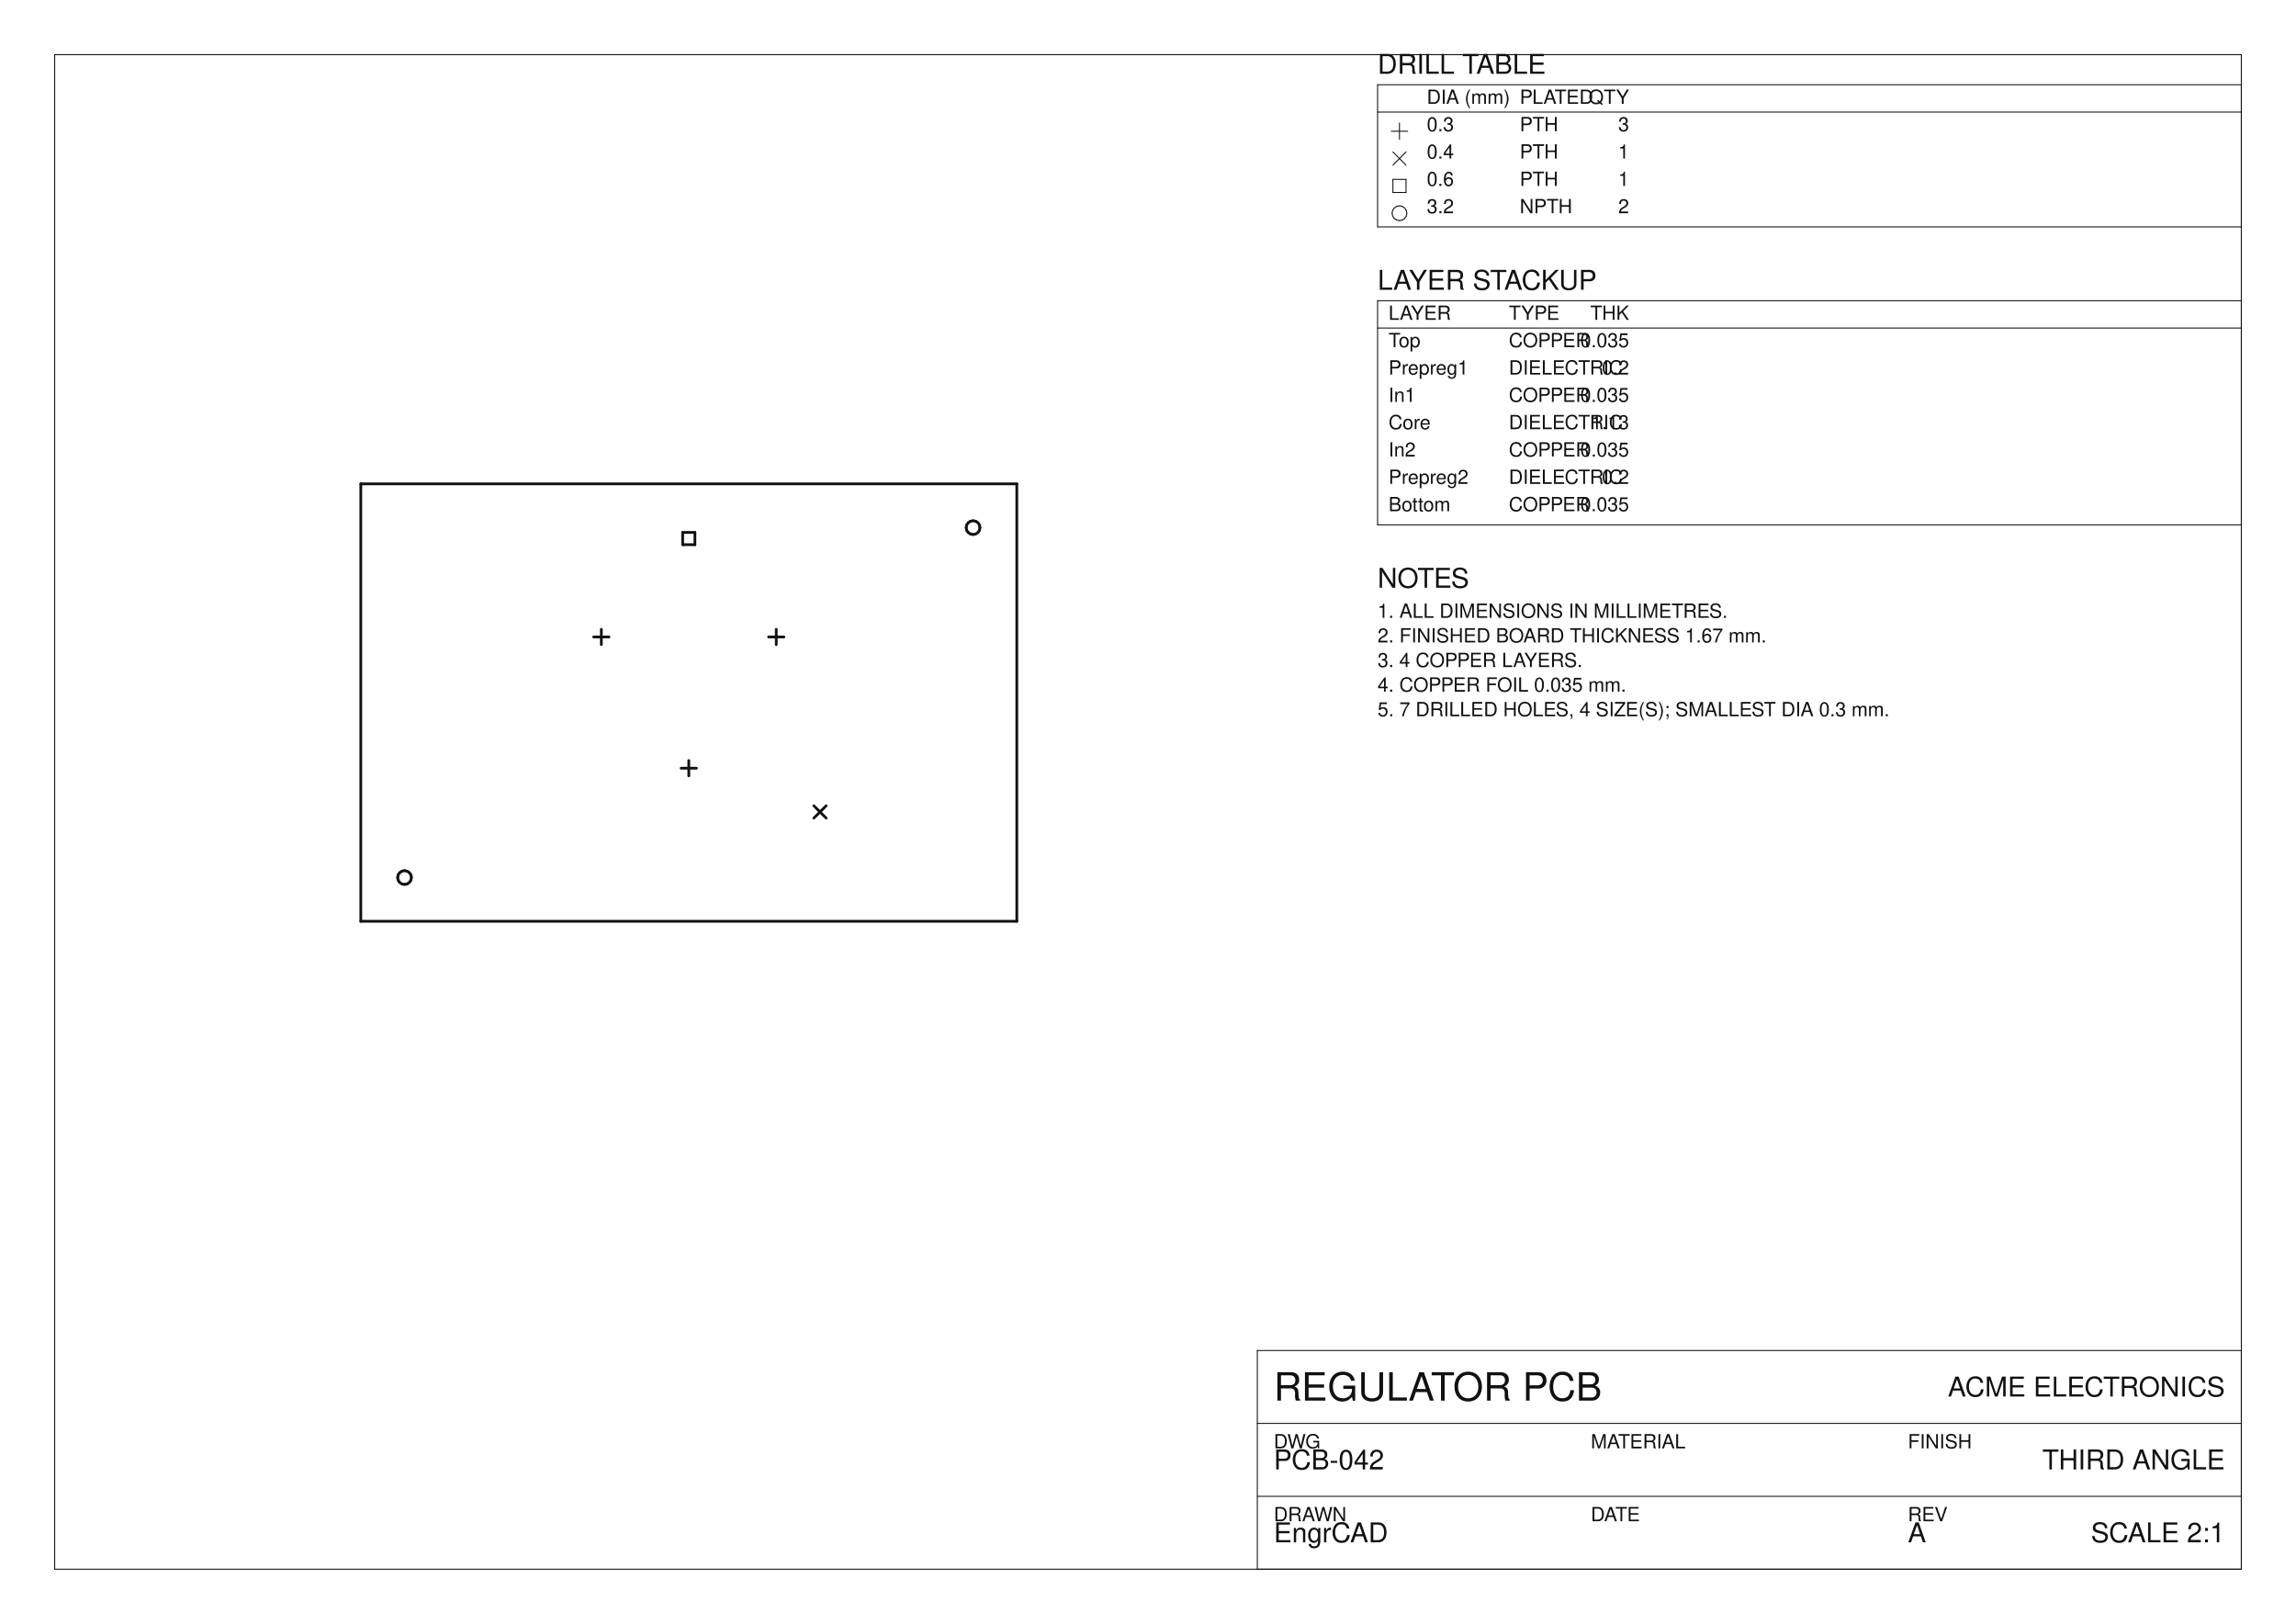
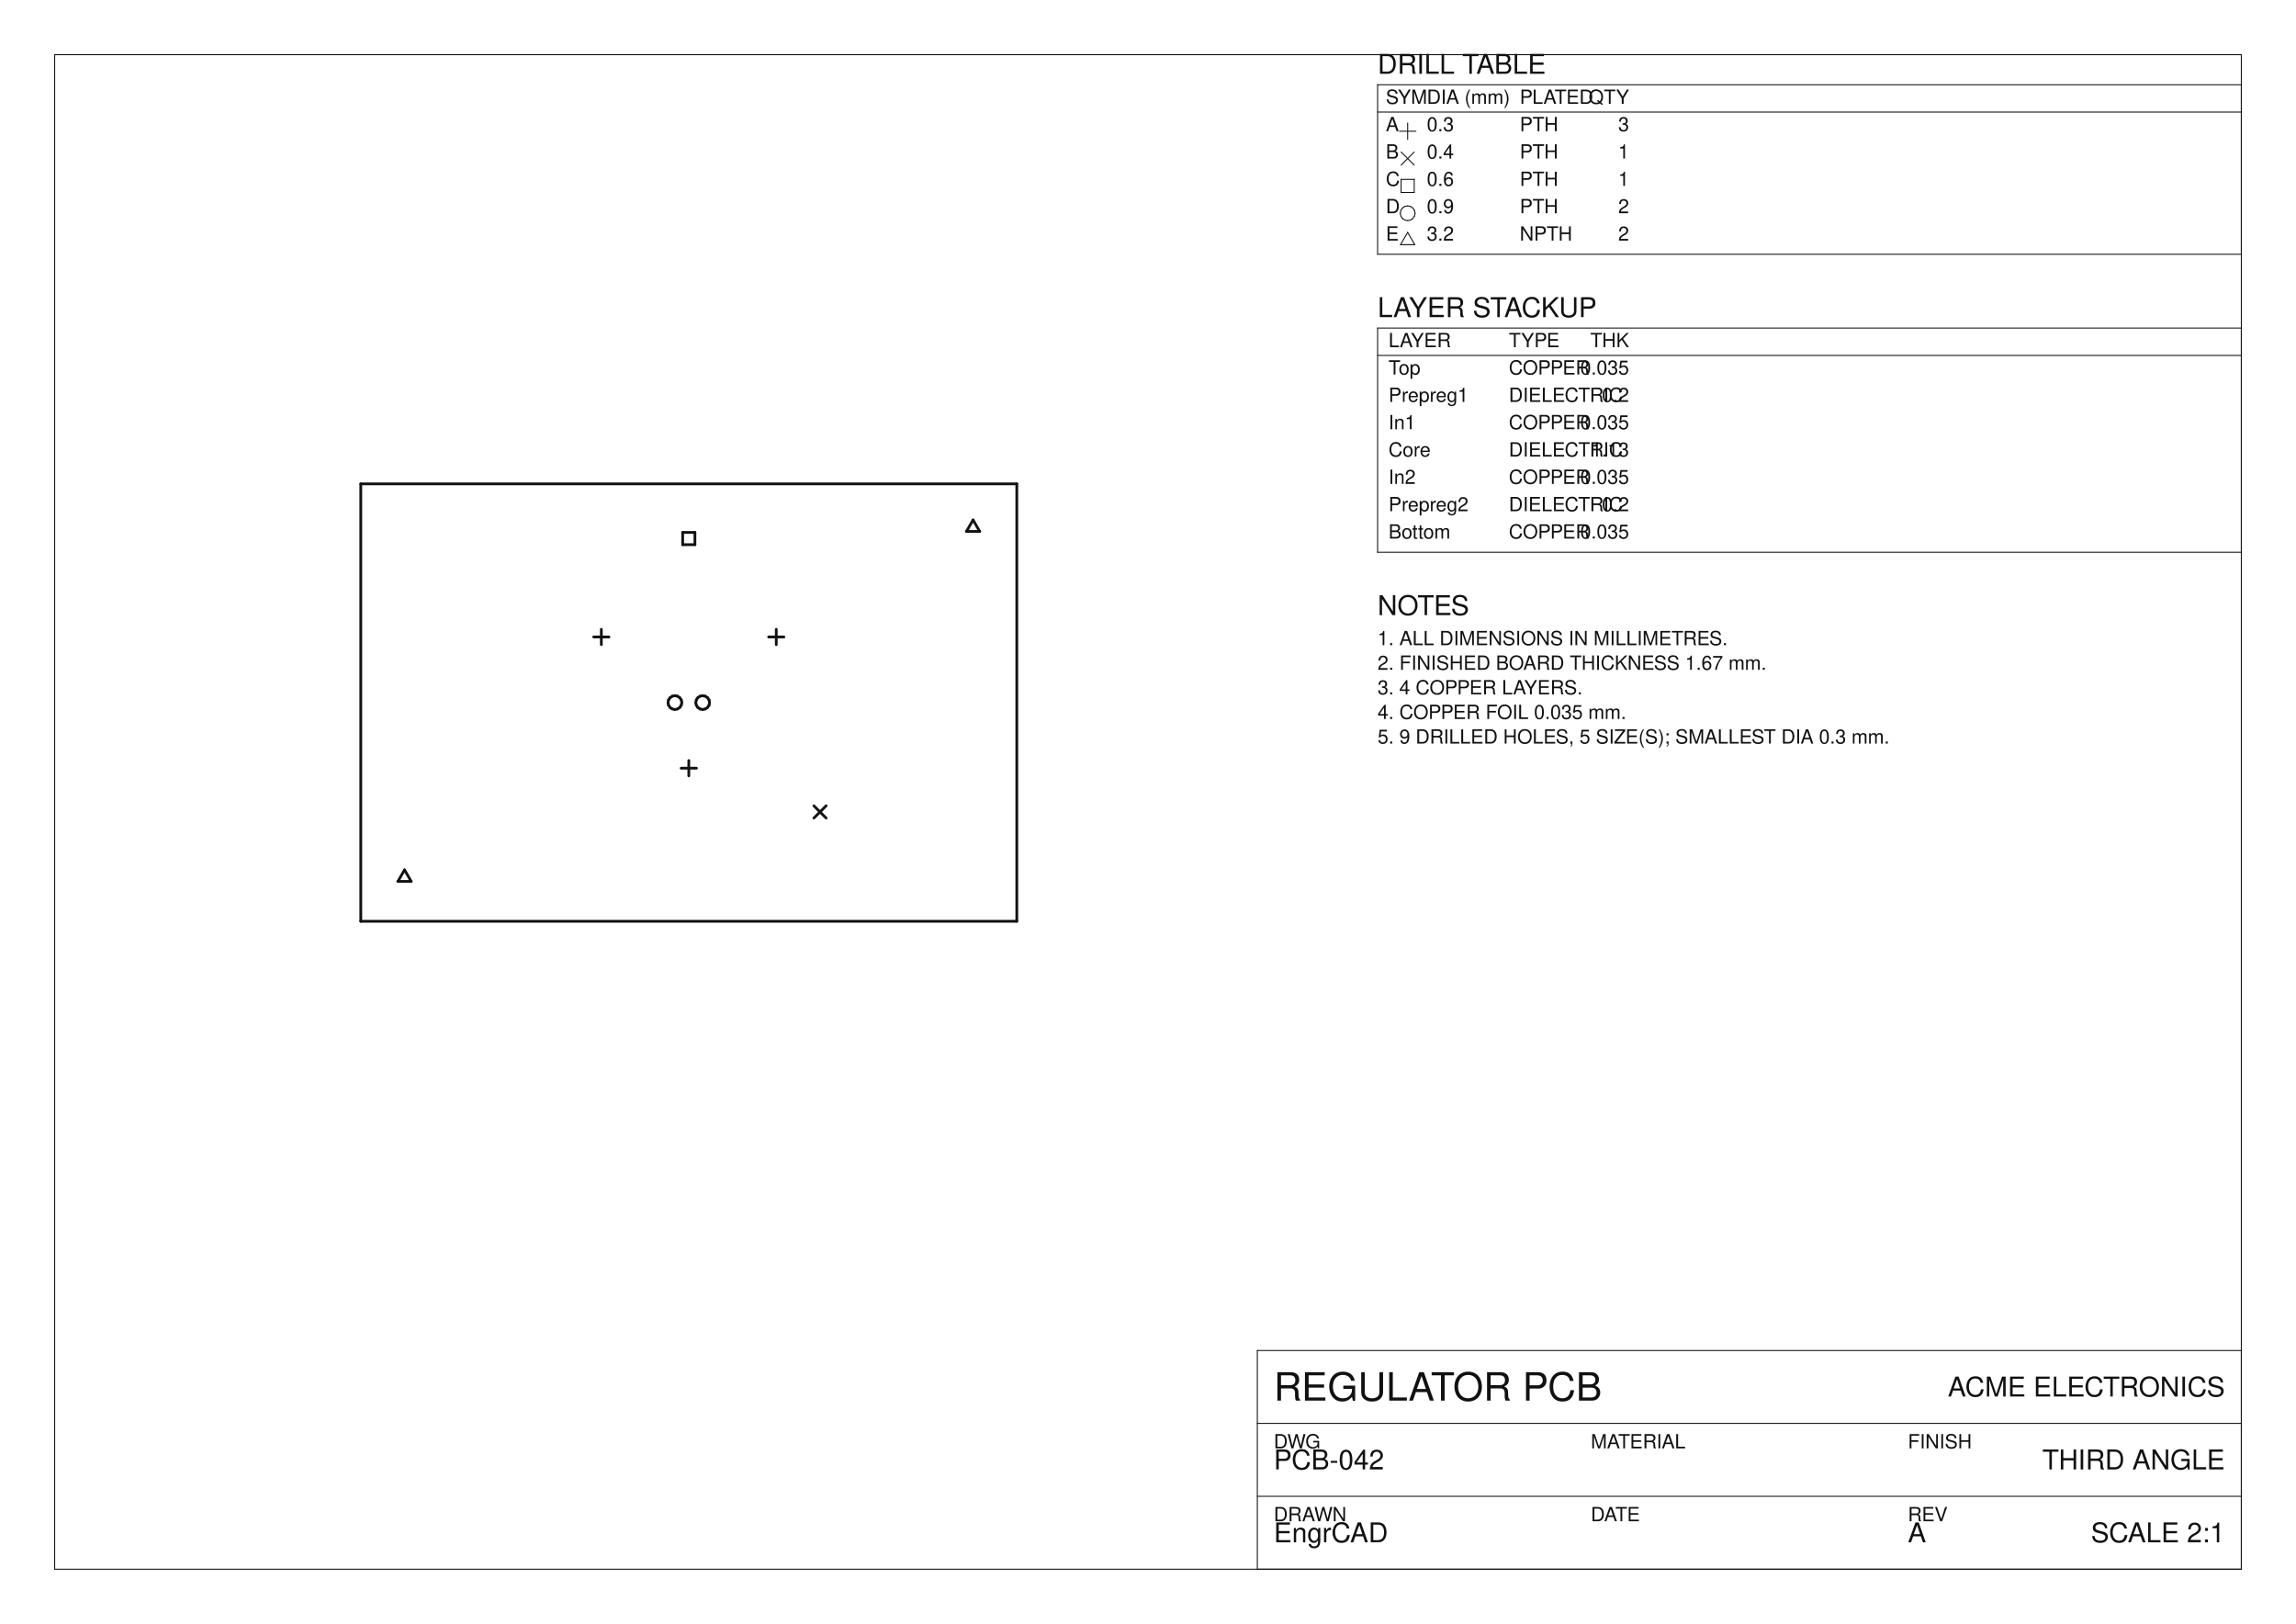
<svg xmlns="http://www.w3.org/2000/svg" viewBox="0 -297 420 297" width="420mm" height="297mm">
  <g transform="scale(1,-1)">
    <g id="border" class="thin" fill="none" stroke="#111111" stroke-width="0.18" stroke-linecap="round" stroke-linejoin="round">
      <path d="M10 10 L410 10" />
      <path d="M410 10 L410 287" />
      <path d="M410 287 L10 287" />
      <path d="M10 287 L10 10" />
    </g>
    <g id="titleblock" class="thin" fill="none" stroke="#111111" stroke-width="0.18" stroke-linecap="round" stroke-linejoin="round">
      <path d="M230 10 L410 10" />
      <path d="M410 10 L410 50" />
      <path d="M410 50 L230 50" />
      <path d="M230 50 L230 10" />
      <path d="M230 36.667 L410 36.667" />
      <path d="M230 23.333 L410 23.333" />
    </g>
    <g id="outline" class="visible" fill="none" stroke="#111111" stroke-width="0.5" stroke-linecap="round" stroke-linejoin="round">
      <path d="M66 128.5 L186 128.5" />
      <path d="M186 128.5 L186 208.5" />
      <path d="M186 208.5 L66 208.5" />
      <path d="M66 208.5 L66 128.5" />
    </g>
    <g id="drills" class="visible" fill="none" stroke="#111111" stroke-width="0.5" stroke-linecap="round" stroke-linejoin="round">
-       <path d="M75.26 136.5 L75.164 136.982" />
-       <path d="M75.164 136.982 L74.891 137.391" />
-       <path d="M74.891 137.391 L74.482 137.664" />
-       <path d="M74.482 137.664 L74 137.76" />
-       <path d="M74 137.76 L73.518 137.664" />
-       <path d="M73.518 137.664 L73.109 137.391" />
-       <path d="M73.109 137.391 L72.836 136.982" />
-       <path d="M72.836 136.982 L72.74 136.5" />
-       <path d="M72.74 136.5 L72.836 136.018" />
-       <path d="M72.836 136.018 L73.109 135.609" />
-       <path d="M73.109 135.609 L73.518 135.336" />
-       <path d="M73.518 135.336 L74 135.24" />
-       <path d="M74 135.24 L74.482 135.336" />
-       <path d="M74.482 135.336 L74.891 135.609" />
-       <path d="M74.891 135.609 L75.164 136.018" />
-       <path d="M75.164 136.018 L75.26 136.5" />
-       <path d="M179.26 200.5 L179.164 200.982" />
-       <path d="M179.164 200.982 L178.891 201.391" />
-       <path d="M178.891 201.391 L178.482 201.664" />
-       <path d="M178.482 201.664 L178 201.76" />
-       <path d="M178 201.76 L177.518 201.664" />
-       <path d="M177.518 201.664 L177.109 201.391" />
-       <path d="M177.109 201.391 L176.836 200.982" />
-       <path d="M176.836 200.982 L176.74 200.5" />
-       <path d="M176.74 200.5 L176.836 200.018" />
-       <path d="M176.836 200.018 L177.109 199.609" />
-       <path d="M177.109 199.609 L177.518 199.336" />
-       <path d="M177.518 199.336 L178 199.24" />
-       <path d="M178 199.24 L178.482 199.336" />
-       <path d="M178.482 199.336 L178.891 199.609" />
-       <path d="M178.891 199.609 L179.164 200.018" />
-       <path d="M179.164 200.018 L179.26 200.5" />
+       <path d="M74 137.9 L72.788 135.8" />
+       <path d="M72.788 135.8 L75.212 135.8" />
+       <path d="M75.212 135.8 L74 137.9" />
+       <path d="M178 201.9 L176.788 199.8" />
+       <path d="M176.788 199.8 L179.212 199.8" />
+       <path d="M179.212 199.8 L178 201.9" />
      <path d="M124.88 197.38 L127.12 197.38" />
      <path d="M127.12 197.38 L127.12 199.62" />
      <path d="M127.12 199.62 L124.88 199.62" />
      <path d="M124.88 199.62 L124.88 197.38" />
      <path d="M140.6 180.5 L143.4 180.5" />
      <path d="M142 179.1 L142 181.9" />
      <path d="M108.6 180.5 L111.4 180.5" />
      <path d="M110 179.1 L110 181.9" />
      <path d="M124.6 156.5 L127.4 156.5" />
      <path d="M126 155.1 L126 157.9" />
      <path d="M148.88 147.38 L151.12 149.62" />
      <path d="M148.88 149.62 L151.12 147.38" />
+       <path d="M124.72 168.5 L124.624 168.982" />
+       <path d="M124.624 168.982 L124.351 169.391" />
+       <path d="M124.351 169.391 L123.942 169.664" />
+       <path d="M123.942 169.664 L123.46 169.76" />
+       <path d="M123.46 169.76 L122.978 169.664" />
+       <path d="M122.978 169.664 L122.569 169.391" />
+       <path d="M122.569 169.391 L122.296 168.982" />
+       <path d="M122.296 168.982 L122.2 168.5" />
+       <path d="M122.2 168.5 L122.296 168.018" />
+       <path d="M122.296 168.018 L122.569 167.609" />
+       <path d="M122.569 167.609 L122.978 167.336" />
+       <path d="M122.978 167.336 L123.46 167.24" />
+       <path d="M123.46 167.24 L123.942 167.336" />
+       <path d="M123.942 167.336 L124.351 167.609" />
+       <path d="M124.351 167.609 L124.624 168.018" />
+       <path d="M124.624 168.018 L124.72 168.5" />
+       <path d="M129.8 168.5 L129.704 168.982" />
+       <path d="M129.704 168.982 L129.431 169.391" />
+       <path d="M129.431 169.391 L129.022 169.664" />
+       <path d="M129.022 169.664 L128.54 169.76" />
+       <path d="M128.54 169.76 L128.058 169.664" />
+       <path d="M128.058 169.664 L127.649 169.391" />
+       <path d="M127.649 169.391 L127.376 168.982" />
+       <path d="M127.376 168.982 L127.28 168.5" />
+       <path d="M127.28 168.5 L127.376 168.018" />
+       <path d="M127.376 168.018 L127.649 167.609" />
+       <path d="M127.649 167.609 L128.058 167.336" />
+       <path d="M128.058 167.336 L128.54 167.24" />
+       <path d="M128.54 167.24 L129.022 167.336" />
+       <path d="M129.022 167.336 L129.431 167.609" />
+       <path d="M129.431 167.609 L129.704 168.018" />
+       <path d="M129.704 168.018 L129.8 168.5" />
    </g>
    <g id="tables" class="thin" fill="none" stroke="#111111" stroke-width="0.18" stroke-linecap="round" stroke-linejoin="round">
      <path d="M252 276.5 L410 276.5" />
-       <path d="M254.5 273 L257.5 273" />
-       <path d="M256 271.5 L256 274.5" />
-       <path d="M254.8 266.8 L257.2 269.2" />
-       <path d="M254.8 269.2 L257.2 266.8" />
-       <path d="M254.8 261.8 L257.2 261.8" />
-       <path d="M257.2 261.8 L257.2 264.2" />
-       <path d="M257.2 264.2 L254.8 264.2" />
-       <path d="M254.8 264.2 L254.8 261.8" />
-       <path d="M257.35 258 L257.247 258.517" />
-       <path d="M257.247 258.517 L256.955 258.955" />
-       <path d="M256.955 258.955 L256.517 259.247" />
-       <path d="M256.517 259.247 L256 259.35" />
-       <path d="M256 259.35 L255.483 259.247" />
-       <path d="M255.483 259.247 L255.045 258.955" />
-       <path d="M255.045 258.955 L254.753 258.517" />
-       <path d="M254.753 258.517 L254.65 258" />
-       <path d="M254.65 258 L254.753 257.483" />
-       <path d="M254.753 257.483 L255.045 257.045" />
-       <path d="M255.045 257.045 L255.483 256.753" />
-       <path d="M255.483 256.753 L256 256.65" />
-       <path d="M256 256.65 L256.517 256.753" />
-       <path d="M256.517 256.753 L256.955 257.045" />
-       <path d="M256.955 257.045 L257.247 257.483" />
-       <path d="M257.247 257.483 L257.35 258" />
-       <path d="M252 255.5 L410 255.5" />
-       <path d="M410 255.5 L410 281.5" />
+       <path d="M256 273 L259 273" />
+       <path d="M257.5 271.5 L257.5 274.5" />
+       <path d="M256.3 266.8 L258.7 269.2" />
+       <path d="M256.3 269.2 L258.7 266.8" />
+       <path d="M256.3 261.8 L258.7 261.8" />
+       <path d="M258.7 261.8 L258.7 264.2" />
+       <path d="M258.7 264.2 L256.3 264.2" />
+       <path d="M256.3 264.2 L256.3 261.8" />
+       <path d="M258.85 258 L258.747 258.517" />
+       <path d="M258.747 258.517 L258.455 258.955" />
+       <path d="M258.455 258.955 L258.017 259.247" />
+       <path d="M258.017 259.247 L257.5 259.35" />
+       <path d="M257.5 259.35 L256.983 259.247" />
+       <path d="M256.983 259.247 L256.545 258.955" />
+       <path d="M256.545 258.955 L256.253 258.517" />
+       <path d="M256.253 258.517 L256.15 258" />
+       <path d="M256.15 258 L256.253 257.483" />
+       <path d="M256.253 257.483 L256.545 257.045" />
+       <path d="M256.545 257.045 L256.983 256.753" />
+       <path d="M256.983 256.753 L257.5 256.65" />
+       <path d="M257.5 256.65 L258.017 256.753" />
+       <path d="M258.017 256.753 L258.455 257.045" />
+       <path d="M258.455 257.045 L258.747 257.483" />
+       <path d="M258.747 257.483 L258.85 258" />
+       <path d="M257.5 254.5 L256.201 252.25" />
+       <path d="M256.201 252.25 L258.799 252.25" />
+       <path d="M258.799 252.25 L257.5 254.5" />
+       <path d="M252 250.5 L410 250.5" />
+       <path d="M410 250.5 L410 281.5" />
      <path d="M410 281.5 L252 281.5" />
-       <path d="M252 281.5 L252 255.5" />
-       <path d="M252 237 L410 237" />
-       <path d="M252 201 L410 201" />
-       <path d="M410 201 L410 242" />
-       <path d="M410 242 L252 242" />
-       <path d="M252 242 L252 201" />
+       <path d="M252 281.5 L252 250.5" />
+       <path d="M252 232 L410 232" />
+       <path d="M252 196 L410 196" />
+       <path d="M410 196 L410 237" />
+       <path d="M410 237 L252 237" />
+       <path d="M252 237 L252 196" />
    </g>
  </g>
  <g id="titleblock" fill="#111111" stroke="none" font-family="Helvetica, Arial, sans-serif">
    <text x="233" y="-40.833" font-size="7.143" text-anchor="start">REGULATOR PCB</text>
    <text x="407" y="-41.583" font-size="5" text-anchor="end">ACME ELECTRONICS</text>
    <text x="233" y="-32.1" font-size="3.571" text-anchor="start">DWG</text>
    <text x="233" y="-28.25" font-size="5" text-anchor="start">PCB-042</text>
    <text x="291" y="-32.1" font-size="3.571" text-anchor="start">MATERIAL</text>
    <text x="349" y="-32.1" font-size="3.571" text-anchor="start">FINISH</text>
    <text x="233" y="-18.767" font-size="3.571" text-anchor="start">DRAWN</text>
    <text x="233" y="-14.917" font-size="5" text-anchor="start">EngrCAD</text>
    <text x="291" y="-18.767" font-size="3.571" text-anchor="start">DATE</text>
    <text x="349" y="-18.767" font-size="3.571" text-anchor="start">REV</text>
    <text x="349" y="-14.917" font-size="5" text-anchor="start">A</text>
    <text x="407" y="-14.917" font-size="5" text-anchor="end">SCALE 2:1</text>
    <text x="407" y="-28.25" font-size="5" text-anchor="end">THIRD ANGLE</text>
  </g>
  <g id="tables" fill="#111111" stroke="none" font-family="Helvetica, Arial, sans-serif">
    <text x="252" y="-283.5" font-size="5" text-anchor="start">DRILL TABLE</text>
+     <text x="253.5" y="-278" font-size="3.571" text-anchor="start">SYM</text>
    <text x="261" y="-278" font-size="3.571" text-anchor="start">DIA (mm)</text>
    <text x="278" y="-278" font-size="3.571" text-anchor="start">PLATED</text>
    <text x="298" y="-278" font-size="3.571" text-anchor="end">QTY</text>
+     <text x="253.5" y="-273" font-size="3.571" text-anchor="start">A</text>
    <text x="261" y="-273" font-size="3.571" text-anchor="start">0.3</text>
    <text x="278" y="-273" font-size="3.571" text-anchor="start">PTH</text>
    <text x="298" y="-273" font-size="3.571" text-anchor="end">3</text>
+     <text x="253.5" y="-268" font-size="3.571" text-anchor="start">B</text>
    <text x="261" y="-268" font-size="3.571" text-anchor="start">0.4</text>
    <text x="278" y="-268" font-size="3.571" text-anchor="start">PTH</text>
    <text x="298" y="-268" font-size="3.571" text-anchor="end">1</text>
+     <text x="253.5" y="-263" font-size="3.571" text-anchor="start">C</text>
    <text x="261" y="-263" font-size="3.571" text-anchor="start">0.6</text>
    <text x="278" y="-263" font-size="3.571" text-anchor="start">PTH</text>
    <text x="298" y="-263" font-size="3.571" text-anchor="end">1</text>
-     <text x="261" y="-258" font-size="3.571" text-anchor="start">3.2</text>
-     <text x="278" y="-258" font-size="3.571" text-anchor="start">NPTH</text>
+     <text x="253.5" y="-258" font-size="3.571" text-anchor="start">D</text>
+     <text x="261" y="-258" font-size="3.571" text-anchor="start">0.9</text>
+     <text x="278" y="-258" font-size="3.571" text-anchor="start">PTH</text>
    <text x="298" y="-258" font-size="3.571" text-anchor="end">2</text>
-     <text x="252" y="-244" font-size="5" text-anchor="start">LAYER STACKUP</text>
-     <text x="254" y="-238.5" font-size="3.571" text-anchor="start">LAYER</text>
-     <text x="276" y="-238.5" font-size="3.571" text-anchor="start">TYPE</text>
-     <text x="298" y="-238.5" font-size="3.571" text-anchor="end">THK</text>
-     <text x="254" y="-233.5" font-size="3.571" text-anchor="start">Top</text>
-     <text x="276" y="-233.5" font-size="3.571" text-anchor="start">COPPER</text>
-     <text x="298" y="-233.5" font-size="3.571" text-anchor="end">0.035</text>
-     <text x="254" y="-228.5" font-size="3.571" text-anchor="start">Prepreg1</text>
-     <text x="276" y="-228.5" font-size="3.571" text-anchor="start">DIELECTRIC</text>
-     <text x="298" y="-228.5" font-size="3.571" text-anchor="end">0.2</text>
-     <text x="254" y="-223.5" font-size="3.571" text-anchor="start">In1</text>
-     <text x="276" y="-223.5" font-size="3.571" text-anchor="start">COPPER</text>
-     <text x="298" y="-223.5" font-size="3.571" text-anchor="end">0.035</text>
-     <text x="254" y="-218.5" font-size="3.571" text-anchor="start">Core</text>
-     <text x="276" y="-218.5" font-size="3.571" text-anchor="start">DIELECTRIC</text>
-     <text x="298" y="-218.5" font-size="3.571" text-anchor="end">1.13</text>
-     <text x="254" y="-213.5" font-size="3.571" text-anchor="start">In2</text>
-     <text x="276" y="-213.5" font-size="3.571" text-anchor="start">COPPER</text>
-     <text x="298" y="-213.5" font-size="3.571" text-anchor="end">0.035</text>
-     <text x="254" y="-208.5" font-size="3.571" text-anchor="start">Prepreg2</text>
-     <text x="276" y="-208.5" font-size="3.571" text-anchor="start">DIELECTRIC</text>
-     <text x="298" y="-208.5" font-size="3.571" text-anchor="end">0.2</text>
-     <text x="254" y="-203.5" font-size="3.571" text-anchor="start">Bottom</text>
-     <text x="276" y="-203.5" font-size="3.571" text-anchor="start">COPPER</text>
-     <text x="298" y="-203.5" font-size="3.571" text-anchor="end">0.035</text>
-     <text x="252" y="-189.5" font-size="5" text-anchor="start">NOTES</text>
-     <text x="252" y="-184" font-size="3.571" text-anchor="start">1. ALL DIMENSIONS IN MILLIMETRES.</text>
-     <text x="252" y="-179.5" font-size="3.571" text-anchor="start">2. FINISHED BOARD THICKNESS 1.67 mm.</text>
-     <text x="252" y="-175" font-size="3.571" text-anchor="start">3. 4 COPPER LAYERS.</text>
-     <text x="252" y="-170.5" font-size="3.571" text-anchor="start">4. COPPER FOIL 0.035 mm.</text>
-     <text x="252" y="-166" font-size="3.571" text-anchor="start">5. 7 DRILLED HOLES, 4 SIZE(S); SMALLEST DIA 0.3 mm.</text>
+     <text x="253.5" y="-253" font-size="3.571" text-anchor="start">E</text>
+     <text x="261" y="-253" font-size="3.571" text-anchor="start">3.2</text>
+     <text x="278" y="-253" font-size="3.571" text-anchor="start">NPTH</text>
+     <text x="298" y="-253" font-size="3.571" text-anchor="end">2</text>
+     <text x="252" y="-239" font-size="5" text-anchor="start">LAYER STACKUP</text>
+     <text x="254" y="-233.5" font-size="3.571" text-anchor="start">LAYER</text>
+     <text x="276" y="-233.5" font-size="3.571" text-anchor="start">TYPE</text>
+     <text x="298" y="-233.5" font-size="3.571" text-anchor="end">THK</text>
+     <text x="254" y="-228.5" font-size="3.571" text-anchor="start">Top</text>
+     <text x="276" y="-228.5" font-size="3.571" text-anchor="start">COPPER</text>
+     <text x="298" y="-228.5" font-size="3.571" text-anchor="end">0.035</text>
+     <text x="254" y="-223.5" font-size="3.571" text-anchor="start">Prepreg1</text>
+     <text x="276" y="-223.5" font-size="3.571" text-anchor="start">DIELECTRIC</text>
+     <text x="298" y="-223.5" font-size="3.571" text-anchor="end">0.2</text>
+     <text x="254" y="-218.5" font-size="3.571" text-anchor="start">In1</text>
+     <text x="276" y="-218.5" font-size="3.571" text-anchor="start">COPPER</text>
+     <text x="298" y="-218.5" font-size="3.571" text-anchor="end">0.035</text>
+     <text x="254" y="-213.5" font-size="3.571" text-anchor="start">Core</text>
+     <text x="276" y="-213.5" font-size="3.571" text-anchor="start">DIELECTRIC</text>
+     <text x="298" y="-213.5" font-size="3.571" text-anchor="end">1.13</text>
+     <text x="254" y="-208.5" font-size="3.571" text-anchor="start">In2</text>
+     <text x="276" y="-208.5" font-size="3.571" text-anchor="start">COPPER</text>
+     <text x="298" y="-208.5" font-size="3.571" text-anchor="end">0.035</text>
+     <text x="254" y="-203.5" font-size="3.571" text-anchor="start">Prepreg2</text>
+     <text x="276" y="-203.5" font-size="3.571" text-anchor="start">DIELECTRIC</text>
+     <text x="298" y="-203.5" font-size="3.571" text-anchor="end">0.2</text>
+     <text x="254" y="-198.5" font-size="3.571" text-anchor="start">Bottom</text>
+     <text x="276" y="-198.5" font-size="3.571" text-anchor="start">COPPER</text>
+     <text x="298" y="-198.5" font-size="3.571" text-anchor="end">0.035</text>
+     <text x="252" y="-184.5" font-size="5" text-anchor="start">NOTES</text>
+     <text x="252" y="-179" font-size="3.571" text-anchor="start">1. ALL DIMENSIONS IN MILLIMETRES.</text>
+     <text x="252" y="-174.5" font-size="3.571" text-anchor="start">2. FINISHED BOARD THICKNESS 1.67 mm.</text>
+     <text x="252" y="-170" font-size="3.571" text-anchor="start">3. 4 COPPER LAYERS.</text>
+     <text x="252" y="-165.5" font-size="3.571" text-anchor="start">4. COPPER FOIL 0.035 mm.</text>
+     <text x="252" y="-161" font-size="3.571" text-anchor="start">5. 9 DRILLED HOLES, 5 SIZE(S); SMALLEST DIA 0.3 mm.</text>
  </g>
</svg>
